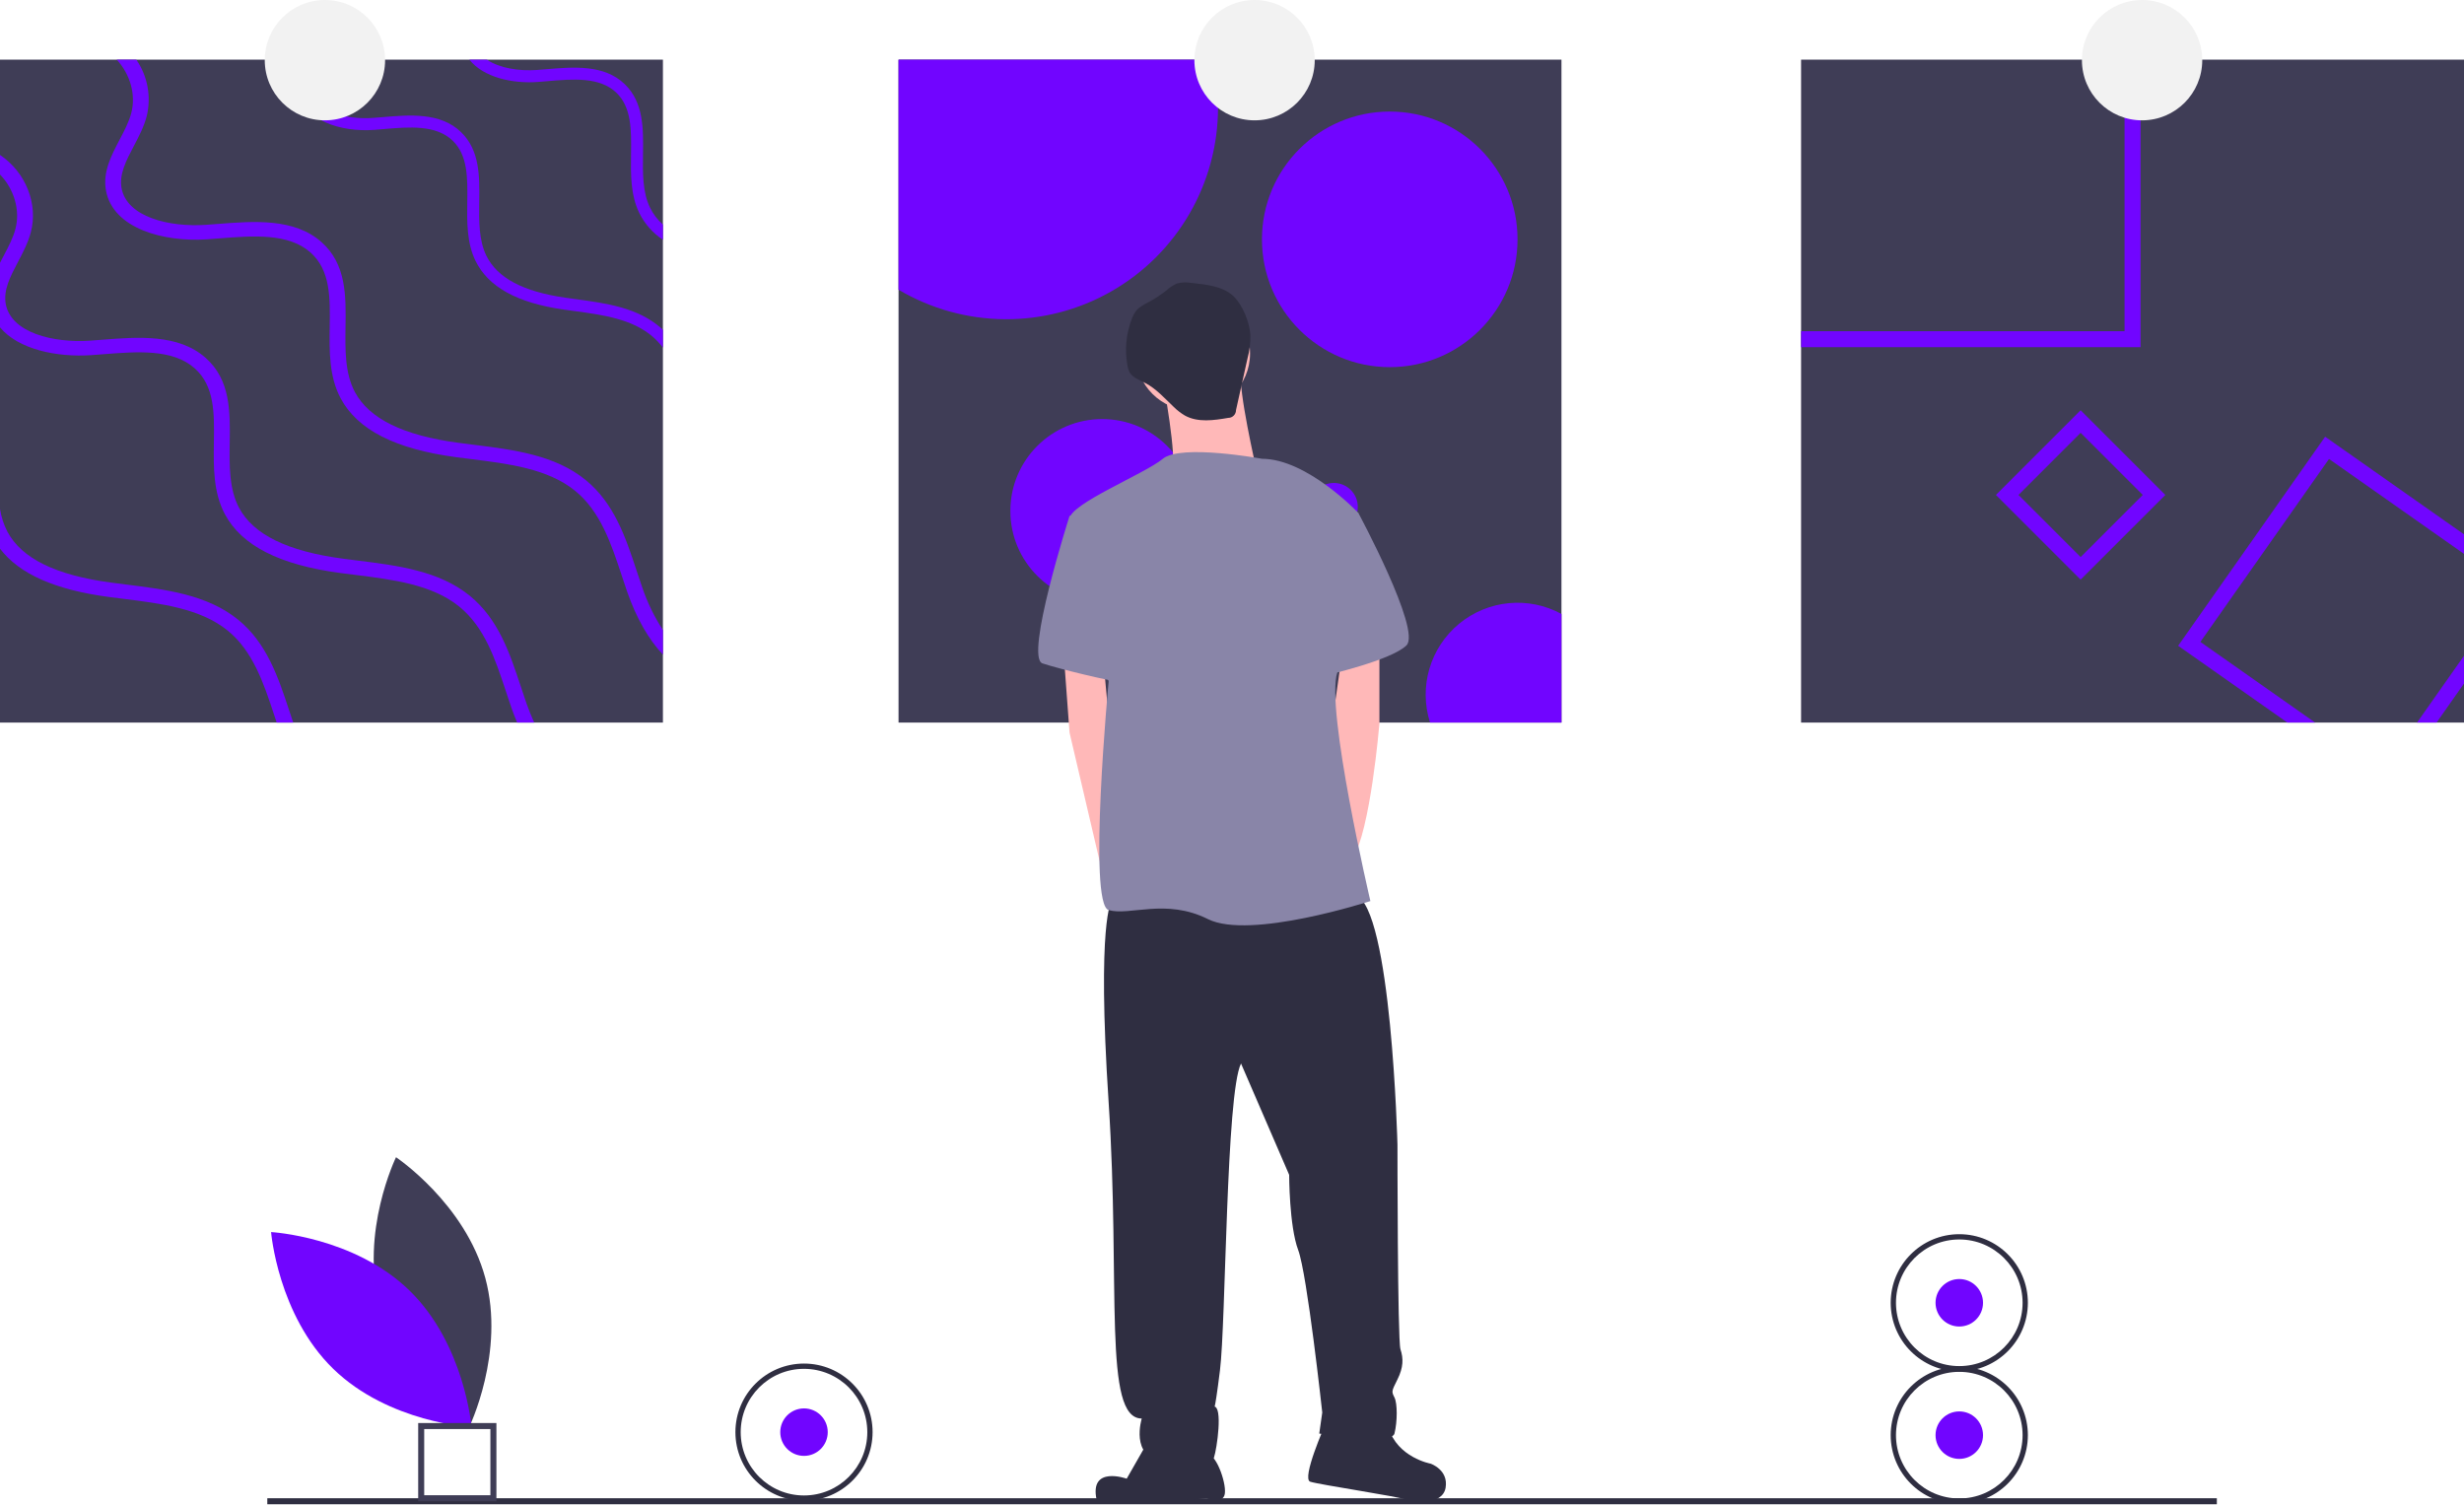
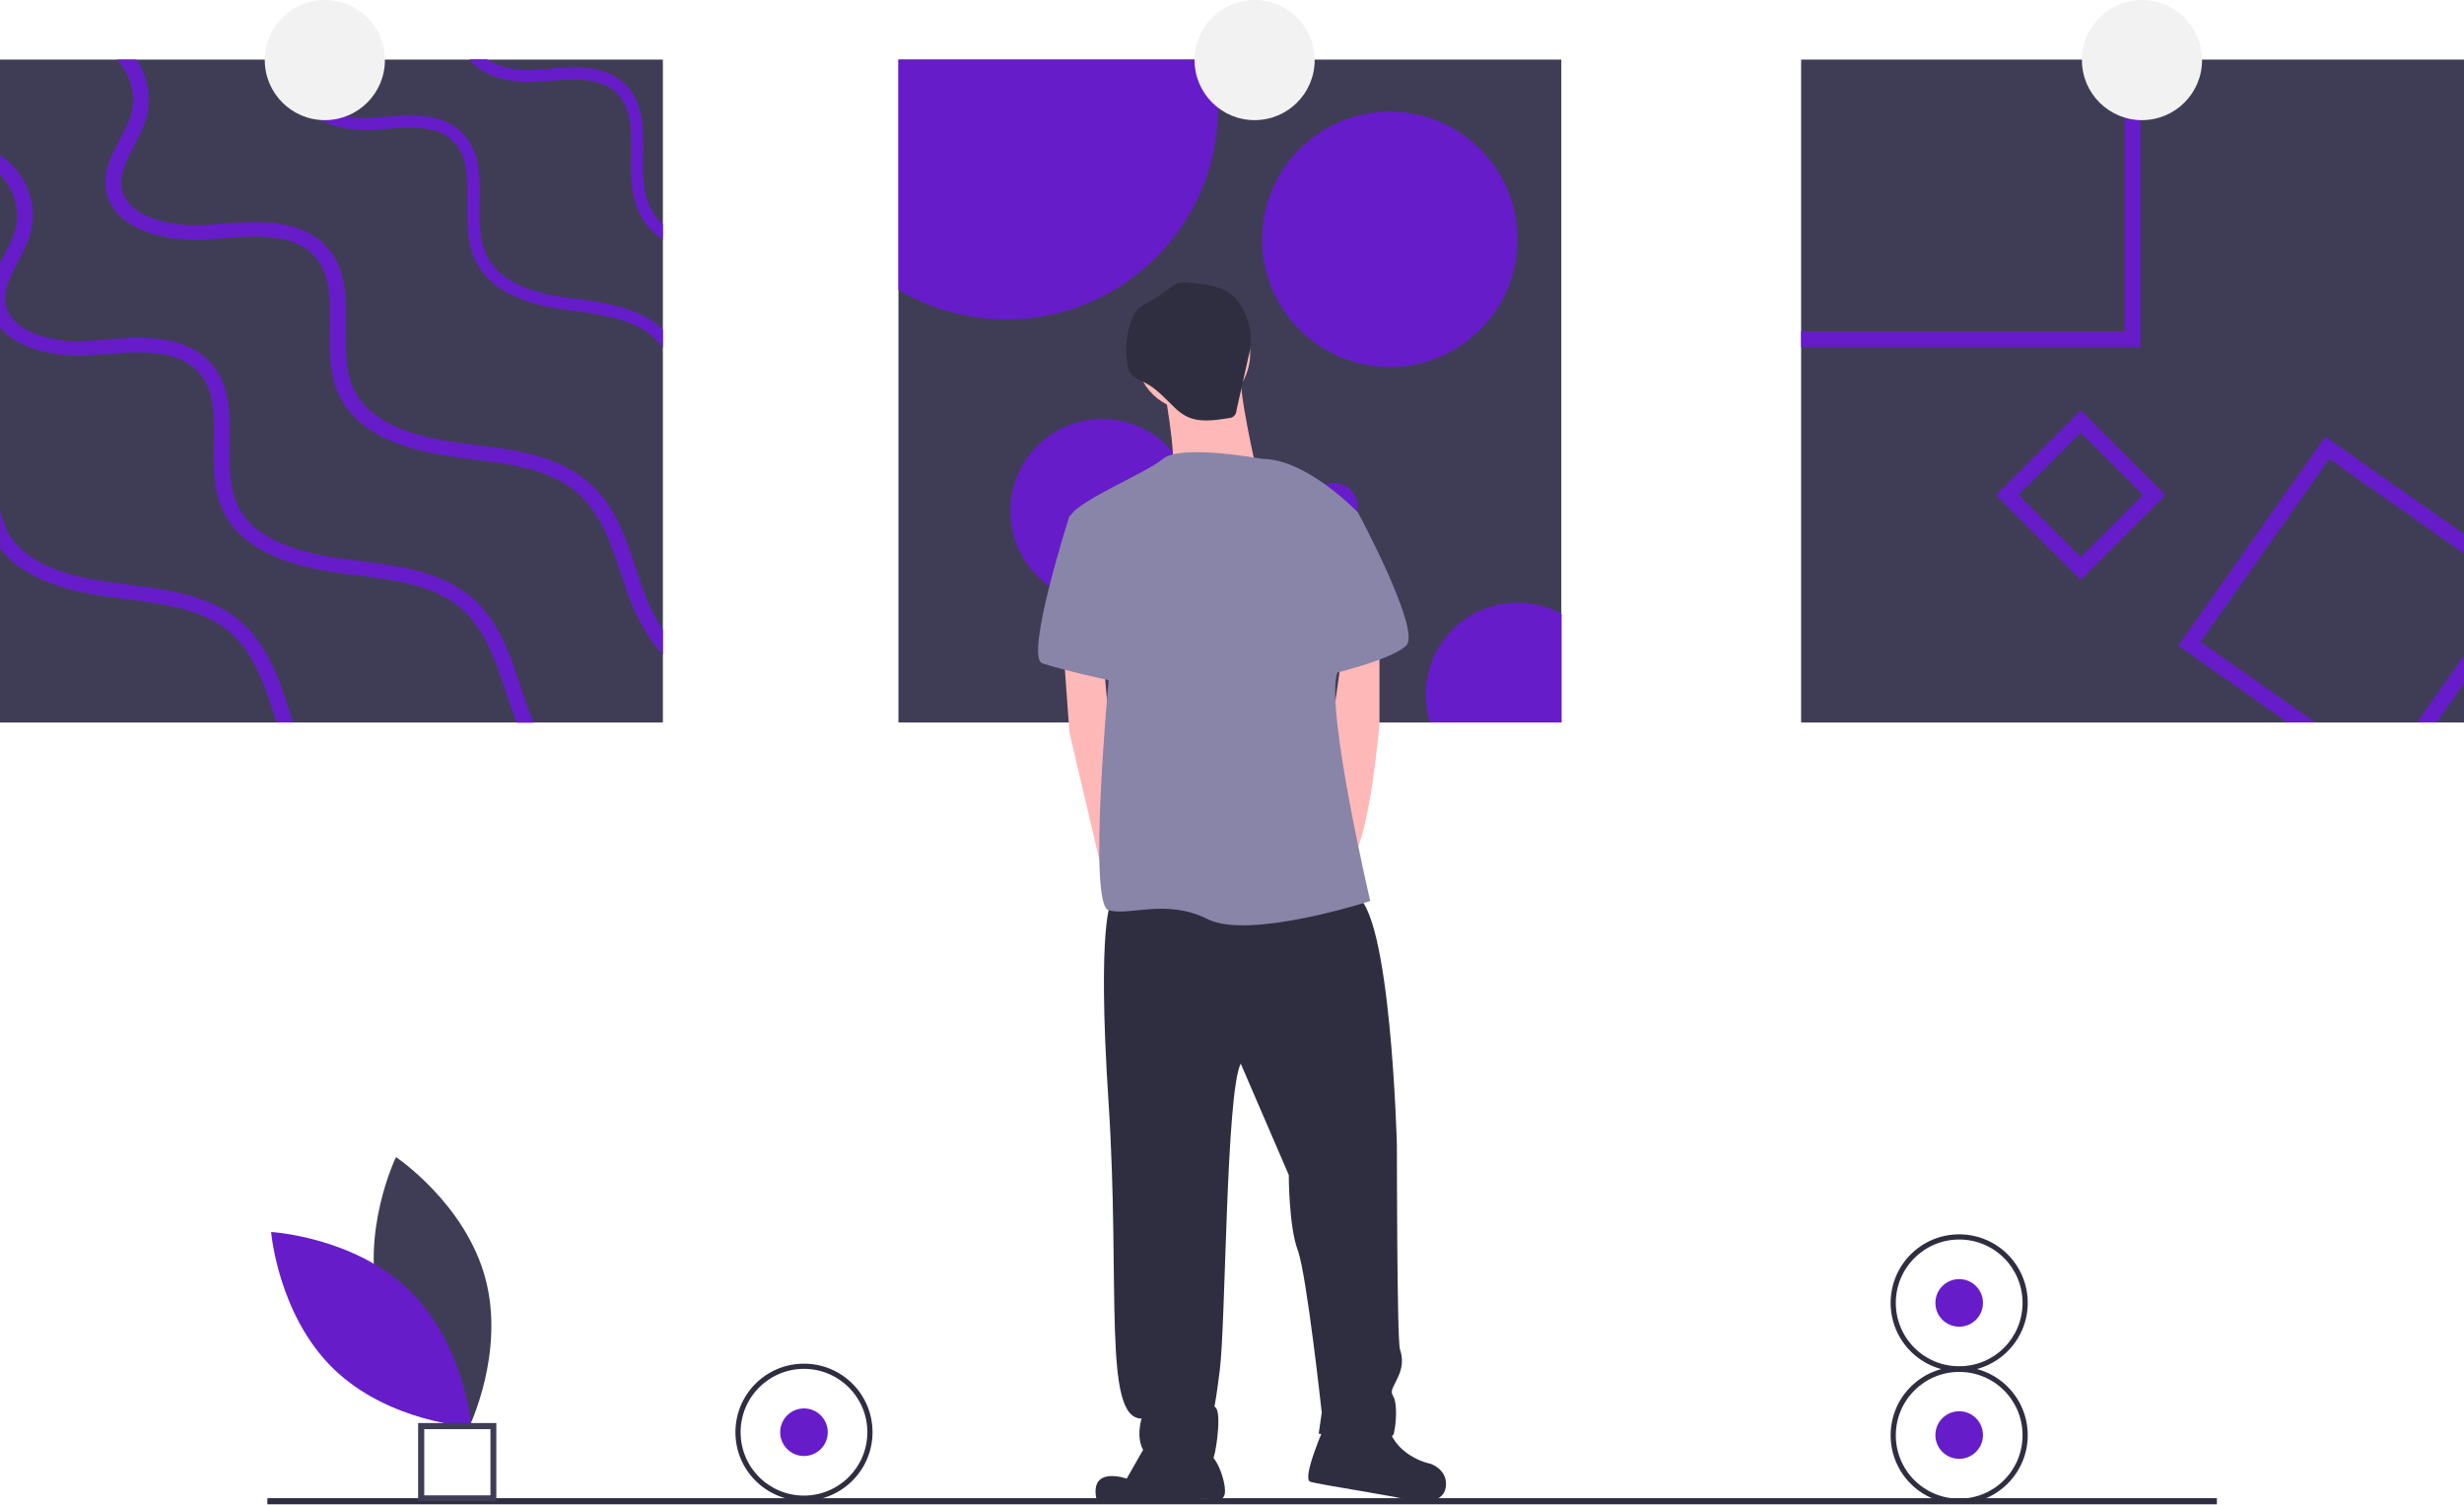
- <svg xmlns="http://www.w3.org/2000/svg" id="a97f4f18-b594-445c-bff7-5523e3bdff5d" data-name="Layer 1" width="1046" height="638.584" viewBox="0 0 1046 638.584">
-   <path d="M238.231,685.353c8.565,31.662,37.903,51.271,37.903,51.271s15.451-31.725,6.886-63.387-37.903-51.271-37.903-51.271S229.666,653.692,238.231,685.353Z" transform="translate(-77 -130.7082)" fill="#3f3d56" />
-   <path d="M250.817,678.549c23.503,22.879,26.374,58.049,26.374,58.049s-35.235-1.924-58.738-24.803-26.374-58.049-26.374-58.049S227.314,655.67,250.817,678.549Z" transform="translate(-77 -130.7082)" fill="#7105ff" />
-   <rect x="113.474" y="636.029" width="827.604" height="2.554" fill="#2f2e41" />
-   <path d="M287.733,768.015H254.526V734.808H287.733Zm-30.652-2.554h28.098V737.363H257.081Z" transform="translate(-77 -130.7082)" fill="#3f3d56" />
-   <rect y="25.322" width="281.42" height="281.42" fill="#3f3d56" />
-   <path d="M358.42,226.046V232.505a29.205,29.205,0,0,1-10.036-11.376c-3.747-7.663-3.628-16.495-3.509-25.04.136-10.155.271-19.733-6.171-25.972-7.086-6.849-18.428-5.883-29.396-4.95-1.288.102-2.577.22-3.848.322-11.002.831-23.26-1.95-29.21-9.46H283.674c5.442,3.662,13.766,4.95,21.412,4.374,1.238-.085,2.509-.203,3.781-.305,11.545-.983,24.633-2.102,33.363,6.357,8.036,7.764,7.883,18.92,7.731,29.702-.119,7.951-.22,16.156,3.001,22.734A23.25,23.25,0,0,0,358.42,226.046Z" transform="translate(-77 -130.7082)" fill="#7105ff" />
-   <path d="M358.42,270.717v7.561a32.155,32.155,0,0,0-4.137-4.459c-8.748-7.714-21.31-9.409-33.448-11.07-1.577-.204-3.119-.424-4.662-.644-19.683-2.831-31.889-9.595-37.297-20.632-3.747-7.663-3.628-16.495-3.509-25.04.136-10.155.271-19.733-6.171-25.972-7.086-6.849-18.428-5.883-29.396-4.95-1.288.102-2.577.22-3.848.322-14.139,1.068-30.363-3.831-32.584-17.072-.763-4.543.373-8.714,2.051-12.732h5.561c-1.865,4.035-3.255,7.934-2.594,11.884,1.678,10.104,15.275,13.732,27.193,12.833,1.238-.085,2.509-.203,3.781-.305,11.545-.983,24.633-2.102,33.363,6.357,8.036,7.764,7.883,18.92,7.731,29.702-.119,7.951-.22,16.156,3.001,22.734,4.611,9.426,15.546,15.258,33.448,17.835,1.526.22,3.068.441,4.611.644,12.884,1.746,26.226,3.56,36.144,12.291Q358.038,270.336,358.42,270.717Z" transform="translate(-77 -130.7082)" fill="#7105ff" />
-   <path d="M358.42,398.17v10.443c-6.12-6.51-11.24-15.444-15.156-26.616-.831-2.373-1.628-4.798-2.424-7.222-4.391-13.274-8.934-26.989-19.75-35.754-11.562-9.358-28.125-11.426-44.146-13.427-2.051-.254-4.103-.509-6.137-.78-25.972-3.442-42.06-11.63-49.198-25.023-4.95-9.307-4.798-20.021-4.645-30.38.186-12.308.373-23.938-8.137-31.499-9.341-8.307-24.311-7.137-38.772-6.001-1.712.136-3.408.271-5.069.39-18.665,1.288-40.077-4.645-42.993-20.7-1.441-7.866,2.238-14.834,5.781-21.581,2.034-3.865,3.967-7.544,4.95-11.325,2.068-7.781-.492-16.546-6.171-22.666h8.307a29.869,29.869,0,0,1,4.391,24.124c-1.17,4.425-3.34,8.561-5.442,12.562-3.238,6.137-6.273,11.935-5.205,17.868,2.238,12.24,20.157,16.648,35.873,15.563,1.644-.119,3.323-.254,5.001-.373,15.224-1.204,32.482-2.543,44.01,7.714,10.596,9.409,10.392,22.937,10.189,36.008-.136,9.646-.288,19.598,3.95,27.583,6.086,11.409,20.53,18.496,44.146,21.632,2.0.271,4.035.526,6.069.78,17.021,2.119,34.601,4.306,47.672,14.902,12.257,9.935,17.089,24.497,21.734,38.585.797,2.407,1.594,4.781,2.407,7.137A80.351,80.351,0,0,0,358.42,398.17Z" transform="translate(-77 -130.7082)" fill="#7105ff" />
-   <path d="M77,269.666c7.731,9.358,24.124,12.816,38.822,11.799,1.661-.119,3.357-.254,5.069-.39,14.461-1.136,29.43-2.306,38.772,6.001,8.51,7.561,8.324,19.191,8.137,31.499-.153,10.358-.305,21.073,4.645,30.38,7.137,13.393,23.226,21.581,49.198,25.023,2.034.271,4.086.526,6.137.78,16.021,2,32.584,4.069,44.146,13.427,10.816,8.765,15.359,22.48,19.75,35.754.797,2.424,1.594,4.849,2.424,7.222.763,2.187,1.577,4.272,2.424,6.29h7.256c-1.271-2.763-2.356-5.527-3.289-8.171-.814-2.356-1.611-4.73-2.407-7.137-4.645-14.088-9.477-28.651-21.734-38.585-13.071-10.596-30.651-12.783-47.672-14.902-2.034-.254-4.069-.509-6.069-.78-23.616-3.136-38.059-10.223-44.146-21.632-4.238-7.985-4.086-17.936-3.95-27.583.203-13.071.407-26.599-10.189-36.008-11.528-10.257-28.786-8.917-44.01-7.714-1.678.119-3.357.254-5.001.373-15.715,1.085-33.635-3.323-35.873-15.563-1.068-5.934,1.967-11.731,5.205-17.868,2.102-4.001,4.272-8.137,5.442-12.562,3.187-12.104-2.187-25.514-13.088-32.838v8.307c5.95,6.137,8.663,15.105,6.561,23.073-.983,3.781-2.916,7.459-4.95,11.325-.542,1.034-1.085,2.051-1.611,3.102Z" transform="translate(-77 -130.7082)" fill="#7105ff" />
-   <path d="M201.486,437.45h-7.035c-.373-1.102-.729-2.221-1.102-3.34-4.391-13.274-8.934-26.989-19.75-35.754-11.562-9.358-28.125-11.426-44.146-13.427-2.051-.254-4.103-.509-6.137-.78C100.395,381.115,85.154,374.368,77,363.62V346.751a31.994,31.994,0,0,0,3.136,9.663c6.086,11.409,20.53,18.496,44.146,21.632,2.0.271,4.035.526,6.069.78,17.021,2.119,34.601,4.306,47.672,14.902,12.257,9.935,17.089,24.497,21.734,38.585C200.333,434.042,200.893,435.755,201.486,437.45Z" transform="translate(-77 -130.7082)" fill="#7105ff" />
-   <rect x="381.442" y="25.322" width="281.42" height="281.42" fill="#3f3d56" />
-   <path d="M594.066,176.374a89.858,89.858,0,0,1-135.624,77.323V156.03H591.744A89.308,89.308,0,0,1,594.066,176.374Z" transform="translate(-77 -130.7082)" fill="#7105ff" />
-   <circle cx="589.964" cy="101.61" r="54.25" fill="#7105ff" />
-   <circle cx="467.903" cy="216.891" r="38.992" fill="#7105ff" />
-   <path d="M739.862,391.338v46.112H684.07a38.995,38.995,0,0,1,55.792-46.112Z" transform="translate(-77 -130.7082)" fill="#7105ff" />
-   <circle cx="566.23" cy="215.195" r="10.172" fill="#7105ff" />
-   <rect x="764.58" y="25.322" width="281.42" height="281.42" fill="#3f3d56" />
-   <path d="M978.9,156.03V271.31H841.58v6.781H985.681V156.03Z" transform="translate(-77 -130.7082)" fill="#7105ff" />
-   <path d="M1111.353,437.45,1123,420.887V409.104l-19.937,28.345Zm-47.299-121.35-62.404,88.749,46.367,32.601h11.782l-48.706-34.245,54.606-77.662L1123,365.84v-8.29Z" transform="translate(-77 -130.7082)" fill="#7105ff" />
-   <path d="M960.251,304.86l-35.957,35.957L960.251,376.775l35.957-35.957Zm-26.379,35.957,26.379-26.379,26.379,26.379-26.379,26.379Z" transform="translate(-77 -130.7082)" fill="#7105ff" />
-   <circle cx="137.934" cy="25.543" r="25.543" fill="#f2f2f2" />
-   <circle cx="532.579" cy="25.543" r="25.543" fill="#f2f2f2" />
-   <circle cx="909.343" cy="25.543" r="25.543" fill="#f2f2f2" />
-   <circle cx="506.397" cy="150.067" r="24.266" fill="#ffb8b8" />
-   <path d="M570.625,292.27s6.386,33.206,3.832,39.592,35.761-2.554,35.761-2.554-7.663-33.206-6.386-40.869S570.625,292.27,570.625,292.27Z" transform="translate(-77 -130.7082)" fill="#ffb8b8" />
-   <polygon points="451.479 276.507 454.033 310.99 466.71 365.146 470.636 379.957 477.022 356.968 470.636 304.604 468.467 281.029 451.479 276.507" fill="#ffb8b8" />
-   <path d="M662.581,402.106v35.761s-3.832,45.978-11.495,57.473-10.217-45.978-10.217-45.978l6.005-42.147Z" transform="translate(-77 -130.7082)" fill="#ffb8b8" />
-   <path d="M548.913,513.22s-6.386,7.663-1.277,85.57S545.082,732.893,561.685,732.893c0,0-5.109,16.603,8.94,17.88s20.435,2.554,21.712-1.277,3.832-21.712,0-21.712c0,0,0,5.109,2.554-15.326s2.554-117.499,8.94-130.271L624.266,629.442s0,21.712,3.832,31.929,10.217,68.967,10.217,68.967l-1.277,8.94s30.652,5.109,31.929,0,1.277-12.772,0-15.326-1.277-2.554,1.277-7.663,2.554-8.94,1.277-12.772-1.277-86.847-1.277-86.847-2.554-100.896-17.88-106.005S548.913,513.22,548.913,513.22Z" transform="translate(-77 -130.7082)" fill="#2f2e41" />
-   <path d="M565.516,740.556,555.299,758.436s-15.965-5.747-12.772,8.94c27.459,1.916,46.617-.639,46.617-.639s6.386,2.554,7.663-1.277-3.193-17.242-7.024-17.242S565.516,740.556,565.516,740.556Z" transform="translate(-77 -130.7082)" fill="#2f2e41" />
-   <path d="M639.592,735.447s-10.217,22.989-6.386,24.266,38.315,6.386,40.869,7.663,15.326,2.554,16.603-5.109-6.386-10.217-6.386-10.217-14.049-2.554-17.88-15.326S639.592,735.447,639.592,735.447Z" transform="translate(-77 -130.7082)" fill="#2f2e41" />
-   <path d="M612.772,325.476s-34.484-6.386-42.147,0S531.033,344.634,531.033,351.02s16.603,68.967,16.603,68.967-8.94,94.51,0,97.065,24.266-5.109,42.147,3.832,68.967-7.663,68.967-7.663-19.157-81.739-14.049-97.065S653.641,348.465,653.641,348.465,631.929,325.476,612.772,325.476Z" transform="translate(-77 -130.7082)" fill="#8985a8" />
-   <path d="M539.973,347.188l-8.94,2.554s-19.158,60.027-11.495,62.581,29.375,7.663,31.929,7.663S539.973,347.188,539.973,347.188Z" transform="translate(-77 -130.7082)" fill="#8985a8" />
-   <path d="M633.206,340.802l20.435,7.663s26.821,49.81,20.435,56.195-34.484,12.772-34.484,12.772Z" transform="translate(-77 -130.7082)" fill="#8985a8" />
-   <path d="M582.66,250.803a13.716,13.716,0,0,0-6.07.268,15.828,15.828,0,0,0-4.314,2.83,50.492,50.492,0,0,1-7.376,4.887c-2.07,1.123-4.294,2.163-5.739,4.023a12.211,12.211,0,0,0-1.62,3.066,36.74,36.74,0,0,0-1.932,19.996,9.191,9.191,0,0,0,.851,2.746c1.327,2.446,4.259,3.409,6.729,4.691,4.689,2.434,8.243,6.533,12.089,10.155a23.634,23.634,0,0,0,4.777,3.681c5.487,2.991,12.193,2.016,18.352.958a3.307,3.307,0,0,0,3.301-3.339l4.862-21.866a35.673,35.673,0,0,0,1.246-9.944c-.339-5.308-3.213-12.661-7.108-16.431C596.168,252.13,588.593,251.431,582.66,250.803Z" transform="translate(-77 -130.7082)" fill="#2f2e41" />
-   <circle cx="341.31" cy="607.969" r="10.079" fill="#7105ff" />
-   <path d="M418.31,767.793a29.116,29.116,0,1,1,29.116-29.116A29.149,29.149,0,0,1,418.31,767.793Zm0-55.992a26.876,26.876,0,1,0,26.876,26.876A26.907,26.907,0,0,0,418.31,711.801Z" transform="translate(-77 -130.7082)" fill="#2f2e41" />
-   <circle cx="831.742" cy="609.246" r="10.079" fill="#7105ff" />
-   <path d="M908.742,769.07a29.116,29.116,0,1,1,29.116-29.116A29.149,29.149,0,0,1,908.742,769.07Zm0-55.992a26.876,26.876,0,1,0,26.876,26.876A26.907,26.907,0,0,0,908.742,713.078Z" transform="translate(-77 -130.7082)" fill="#2f2e41" />
-   <circle cx="831.742" cy="553.051" r="10.079" fill="#7105ff" />
-   <path d="M908.742,712.875a29.116,29.116,0,1,1,29.116-29.116A29.149,29.149,0,0,1,908.742,712.875Zm0-55.992a26.876,26.876,0,1,0,26.876,26.876A26.907,26.907,0,0,0,908.742,656.883Z" transform="translate(-77 -130.7082)" fill="#2f2e41" />
+ <svg xmlns="http://www.w3.org/2000/svg" version="1.1" id="a97f4f18-b594-445c-bff7-5523e3bdff5d" x="0px" y="0px" viewBox="0 0 1046 638.6" style="enable-background:new 0 0 1046 638.6;" xml:space="preserve">
+   <style type="text/css">
+ 	.st0{fill:#3F3D56;}
+ 	.st1{fill:#671CC9;}
+ 	.st2{fill:#2F2E41;}
+ 	.st3{fill:#F2F2F2;}
+ 	.st4{fill:#FFB8B8;}
+ 	.st5{fill:#8985A8;}
+ </style>
+   <path class="st0" d="M161.2,554.6c8.6,31.7,37.9,51.3,37.9,51.3s15.5-31.7,6.9-63.4s-37.9-51.3-37.9-51.3S152.7,523,161.2,554.6z" />
+   <path class="st1" d="M173.8,547.8c23.5,22.9,26.4,58,26.4,58s-35.2-1.9-58.7-24.8s-26.4-58-26.4-58S150.3,525,173.8,547.8z" />
+   <rect x="113.5" y="636" class="st2" width="827.6" height="2.6" />
+   <path class="st0" d="M210.7,637.3h-33.2v-33.2h33.2V637.3z M180.1,634.8h28.1v-28.1h-28.1V634.8z" />
+   <rect y="25.3" class="st0" width="281.4" height="281.4" />
+   <path class="st1" d="M281.4,95.3v6.5c-4.3-2.8-7.8-6.8-10-11.4c-3.7-7.7-3.6-16.5-3.5-25c0.1-10.2,0.3-19.7-6.2-26  c-7.1-6.8-18.4-5.9-29.4-5c-1.3,0.1-2.6,0.2-3.8,0.3c-11,0.8-23.3-1.9-29.2-9.5h7.4c5.4,3.7,13.8,5,21.4,4.4  c1.2-0.1,2.5-0.2,3.8-0.3c11.5-1,24.6-2.1,33.4,6.4c8,7.8,7.9,18.9,7.7,29.7c-0.1,8-0.2,16.2,3,22.7  C277.3,90.9,279.2,93.3,281.4,95.3z" />
+   <path class="st1" d="M281.4,140v7.6c-1.2-1.6-2.6-3.1-4.1-4.5c-8.7-7.7-21.3-9.4-33.4-11.1c-1.6-0.2-3.1-0.4-4.7-0.6  c-19.7-2.8-31.9-9.6-37.3-20.6c-3.7-7.7-3.6-16.5-3.5-25c0.1-10.2,0.3-19.7-6.2-26c-7.1-6.8-18.4-5.9-29.4-5  c-1.3,0.1-2.6,0.2-3.8,0.3c-14.1,1.1-30.4-3.8-32.6-17.1c-0.8-4.5,0.4-8.7,2.1-12.7h5.6c-1.9,4-3.3,7.9-2.6,11.9  c1.7,10.1,15.3,13.7,27.2,12.8c1.2-0.1,2.5-0.2,3.8-0.3c11.5-1,24.6-2.1,33.4,6.4c8,7.8,7.9,18.9,7.7,29.7c-0.1,8-0.2,16.2,3,22.7  c4.6,9.4,15.5,15.3,33.4,17.8c1.5,0.2,3.1,0.4,4.6,0.6c12.9,1.7,26.2,3.6,36.1,12.3C280.9,139.5,281.2,139.8,281.4,140z" />
+   <path class="st1" d="M281.4,267.5v10.4c-6.1-6.5-11.2-15.4-15.2-26.6c-0.8-2.4-1.6-4.8-2.4-7.2c-4.4-13.3-8.9-27-19.8-35.8  c-11.6-9.4-28.1-11.4-44.1-13.4c-2.1-0.3-4.1-0.5-6.1-0.8c-26-3.4-42.1-11.6-49.2-25c-5-9.3-4.8-20-4.6-30.4  c0.2-12.3,0.4-23.9-8.1-31.5c-9.3-8.3-24.3-7.1-38.8-6c-1.7,0.1-3.4,0.3-5.1,0.4c-18.7,1.3-40.1-4.6-43-20.7  c-1.4-7.9,2.2-14.8,5.8-21.6c2-3.9,4-7.5,5-11.3c2.1-7.8-0.5-16.5-6.2-22.7h8.3c4.8,7,6.4,15.8,4.4,24.1c-1.2,4.4-3.3,8.6-5.4,12.6  c-3.2,6.1-6.3,11.9-5.2,17.9c2.2,12.2,20.2,16.6,35.9,15.6c1.6-0.1,3.3-0.3,5-0.4c15.2-1.2,32.5-2.5,44,7.7  c10.6,9.4,10.4,22.9,10.2,36c-0.1,9.6-0.3,19.6,3.9,27.6c6.1,11.4,20.5,18.5,44.1,21.6c2,0.3,4,0.5,6.1,0.8  c17,2.1,34.6,4.3,47.7,14.9c12.3,9.9,17.1,24.5,21.7,38.6c0.8,2.4,1.6,4.8,2.4,7.1C274.8,255.8,277.8,261.8,281.4,267.5z" />
+   <path class="st1" d="M0,139c7.7,9.4,24.1,12.8,38.8,11.8c1.7-0.1,3.4-0.3,5.1-0.4c14.5-1.1,29.4-2.3,38.8,6  c8.5,7.6,8.3,19.2,8.1,31.5c-0.2,10.4-0.3,21.1,4.6,30.4c7.1,13.4,23.2,21.6,49.2,25c2,0.3,4.1,0.5,6.1,0.8c16,2,32.6,4.1,44.1,13.4  c10.8,8.8,15.4,22.5,19.8,35.8c0.8,2.4,1.6,4.8,2.4,7.2c0.8,2.2,1.6,4.3,2.4,6.3h7.3c-1.3-2.8-2.4-5.5-3.3-8.2  c-0.8-2.4-1.6-4.7-2.4-7.1c-4.6-14.1-9.5-28.7-21.7-38.6c-13.1-10.6-30.7-12.8-47.7-14.9c-2-0.3-4.1-0.5-6.1-0.8  c-23.6-3.1-38.1-10.2-44.1-21.6c-4.2-8-4.1-17.9-3.9-27.6c0.2-13.1,0.4-26.6-10.2-36c-11.5-10.3-28.8-8.9-44-7.7  c-1.7,0.1-3.4,0.3-5,0.4c-15.7,1.1-33.6-3.3-35.9-15.6c-1.1-5.9,2-11.7,5.2-17.9c2.1-4,4.3-8.1,5.4-12.6C16.3,86.5,10.9,73.1,0,65.8  v8.3c6,6.1,8.7,15.1,6.6,23.1c-1,3.8-2.9,7.5-5,11.3c-0.5,1-1.1,2.1-1.6,3.1L0,139z" />
+   <path class="st1" d="M124.5,306.7h-7c-0.4-1.1-0.7-2.2-1.1-3.3c-4.4-13.3-8.9-27-19.8-35.8c-11.6-9.4-28.1-11.4-44.1-13.4  c-2.1-0.3-4.1-0.5-6.1-0.8c-22.9-3-38.2-9.8-46.3-20.5V216c0.5,3.4,1.6,6.6,3.1,9.7c6.1,11.4,20.5,18.5,44.1,21.6  c2,0.3,4,0.5,6.1,0.8c17,2.1,34.6,4.3,47.7,14.9c12.3,9.9,17.1,24.5,21.7,38.6C123.3,303.3,123.9,305,124.5,306.7z" />
+   <rect x="381.4" y="25.3" class="st0" width="281.4" height="281.4" />
+   <path class="st1" d="M517.1,45.7c0,49.6-40.2,89.9-89.9,89.9c-16.1,0-31.9-4.3-45.8-12.5V25.3h133.3C516.3,32,517.1,38.8,517.1,45.7  z" />
+   <circle class="st1" cx="590" cy="101.6" r="54.2" />
+   <circle class="st1" cx="467.9" cy="216.9" r="39" />
+   <path class="st1" d="M662.9,260.6v46.1h-55.8c-6.6-20.5,4.8-42.5,25.3-49C642.5,254.5,653.5,255.5,662.9,260.6L662.9,260.6z" />
+   <circle class="st1" cx="566.2" cy="215.2" r="10.2" />
+   <rect x="764.6" y="25.3" class="st0" width="281.4" height="281.4" />
+   <path class="st1" d="M901.9,25.3v115.3H764.6v6.8h144.1V25.3H901.9z" />
+   <path class="st1" d="M1034.4,306.7l11.6-16.6v-11.8l-19.9,28.3H1034.4z M987.1,185.4l-62.4,88.7l46.4,32.6h11.8l-48.7-34.2  l54.6-77.7l57.3,40.3v-8.3L987.1,185.4z" />
+   <path class="st1" d="M883.3,174.2l-36,36l36,36l36-36L883.3,174.2z M856.9,210.1l26.4-26.4l26.4,26.4l-26.4,26.4L856.9,210.1z" />
+   <circle class="st3" cx="137.9" cy="25.5" r="25.5" />
+   <circle class="st3" cx="532.6" cy="25.5" r="25.5" />
+   <circle class="st3" cx="909.3" cy="25.5" r="25.5" />
+   <ellipse transform="matrix(0.1735 -0.9848 0.9848 0.1735 270.7444 622.7465)" class="st4" cx="506.4" cy="150.1" rx="24.3" ry="24.3" />
+   <path class="st4" d="M493.6,161.6c0,0,6.4,33.2,3.8,39.6s35.8-2.6,35.8-2.6s-7.7-33.2-6.4-40.9S493.6,161.6,493.6,161.6z" />
+   <polygon class="st4" points="451.5,276.5 454,311 466.7,365.1 470.6,380 477,357 470.6,304.6 468.5,281 " />
+   <path class="st4" d="M585.6,271.4v35.8c0,0-3.8,46-11.5,57.5c-7.7,11.5-10.2-46-10.2-46l6-42.1L585.6,271.4z" />
+   <path class="st2" d="M471.9,382.5c0,0-6.4,7.7-1.3,85.6s-2.6,134.1,14,134.1c0,0-5.1,16.6,8.9,17.9s20.4,2.6,21.7-1.3  s3.8-21.7,0-21.7c0,0,0,5.1,2.6-15.3s2.6-117.5,8.9-130.3l20.4,47.3c0,0,0,21.7,3.8,31.9s10.2,69,10.2,69l-1.3,8.9  c0,0,30.7,5.1,31.9,0s1.3-12.8,0-15.3s-1.3-2.6,1.3-7.7s2.6-8.9,1.3-12.8s-1.3-86.8-1.3-86.8s-2.6-100.9-17.9-106  S471.9,382.5,471.9,382.5z" />
+   <path class="st2" d="M488.5,609.8l-10.2,17.9c0,0-16-5.7-12.8,8.9c27.5,1.9,46.6-0.6,46.6-0.6s6.4,2.6,7.7-1.3s-3.2-17.2-7-17.2  S488.5,609.8,488.5,609.8z" />
+   <path class="st2" d="M562.6,604.7c0,0-10.2,23-6.4,24.3s38.3,6.4,40.9,7.7s15.3,2.6,16.6-5.1s-6.4-10.2-6.4-10.2s-14-2.6-17.9-15.3  S562.6,604.7,562.6,604.7z" />
+   <path class="st5" d="M535.8,194.8c0,0-34.5-6.4-42.1,0S454,213.9,454,220.3s16.6,69,16.6,69s-8.9,94.5,0,97.1s24.3-5.1,42.1,3.8  s69-7.7,69-7.7s-19.2-81.7-14-97.1s8.9-67.7,8.9-67.7S554.9,194.8,535.8,194.8z" />
+   <path class="st5" d="M463,216.5L454,219c0,0-19.2,60-11.5,62.6c7.7,2.6,29.4,7.7,31.9,7.7S463,216.5,463,216.5z" />
+   <path class="st5" d="M556.2,210.1l20.4,7.7c0,0,26.8,49.8,20.4,56.2s-34.5,12.8-34.5,12.8L556.2,210.1z" />
+   <path class="st2" d="M505.7,120.1c-2-0.4-4.1-0.3-6.1,0.3c-1.6,0.7-3,1.7-4.3,2.8c-2.3,1.8-4.8,3.5-7.4,4.9c-2.1,1.1-4.3,2.2-5.7,4  c-0.7,0.9-1.2,2-1.6,3.1c-2.5,6.4-3.2,13.3-1.9,20c0.1,1,0.4,1.9,0.9,2.7c1.3,2.4,4.3,3.4,6.7,4.7c4.7,2.4,8.2,6.5,12.1,10.2  c1.4,1.4,3,2.7,4.8,3.7c5.5,3,12.2,2,18.4,1c1.8,0,3.3-1.5,3.3-3.3c0,0,0,0,0,0l4.9-21.9c0.9-3.2,1.3-6.6,1.2-9.9  c-0.3-5.3-3.2-12.7-7.1-16.4C519.2,121.4,511.6,120.7,505.7,120.1z" />
+   <circle class="st1" cx="341.3" cy="608" r="10.1" />
+   <path class="st2" d="M341.3,637.1c-16.1,0-29.1-13-29.1-29.1s13-29.1,29.1-29.1s29.1,13,29.1,29.1  C370.4,624,357.4,637.1,341.3,637.1z M341.3,581.1c-14.8,0-26.9,12-26.9,26.9s12,26.9,26.9,26.9c14.8,0,26.9-12,26.9-26.9l0,0  C368.2,593.1,356.1,581.1,341.3,581.1z" />
+   <circle class="st1" cx="831.7" cy="609.2" r="10.1" />
+   <path class="st2" d="M831.7,638.4c-16.1,0-29.1-13-29.1-29.1s13-29.1,29.1-29.1s29.1,13,29.1,29.1  C860.8,625.3,847.8,638.3,831.7,638.4z M831.7,582.4c-14.8,0-26.9,12-26.9,26.9s12,26.9,26.9,26.9s26.9-12,26.9-26.9l0,0  C858.6,594.4,846.6,582.4,831.7,582.4z" />
+   <circle class="st1" cx="831.7" cy="553.1" r="10.1" />
+   <path class="st2" d="M831.7,582.2c-16.1,0-29.1-13-29.1-29.1s13-29.1,29.1-29.1s29.1,13,29.1,29.1  C860.8,569.1,847.8,582.1,831.7,582.2z M831.7,526.2c-14.8,0-26.9,12-26.9,26.9s12,26.9,26.9,26.9s26.9-12,26.9-26.9l0,0  C858.6,538.2,846.6,526.2,831.7,526.2z" />
</svg>
